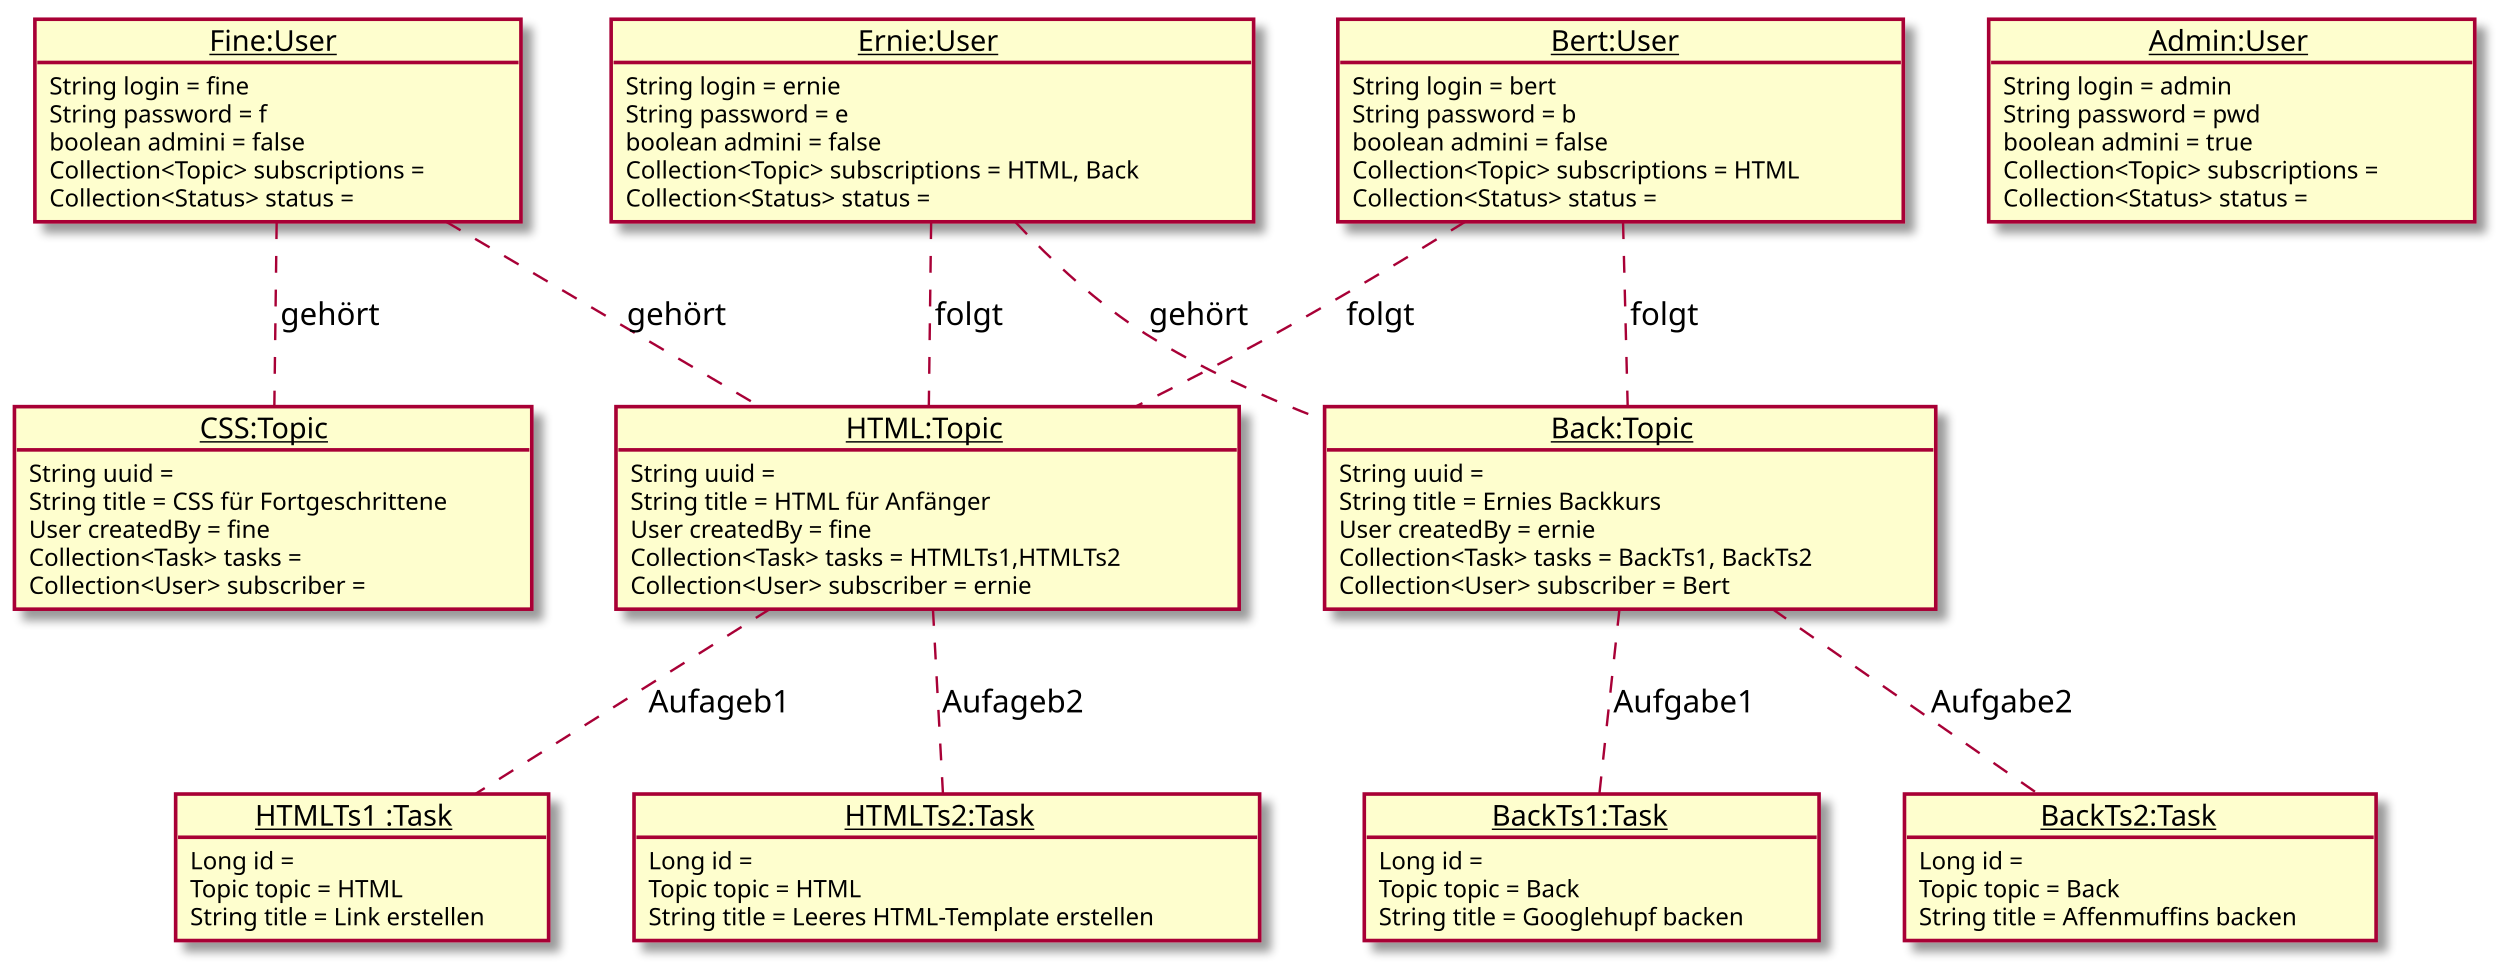
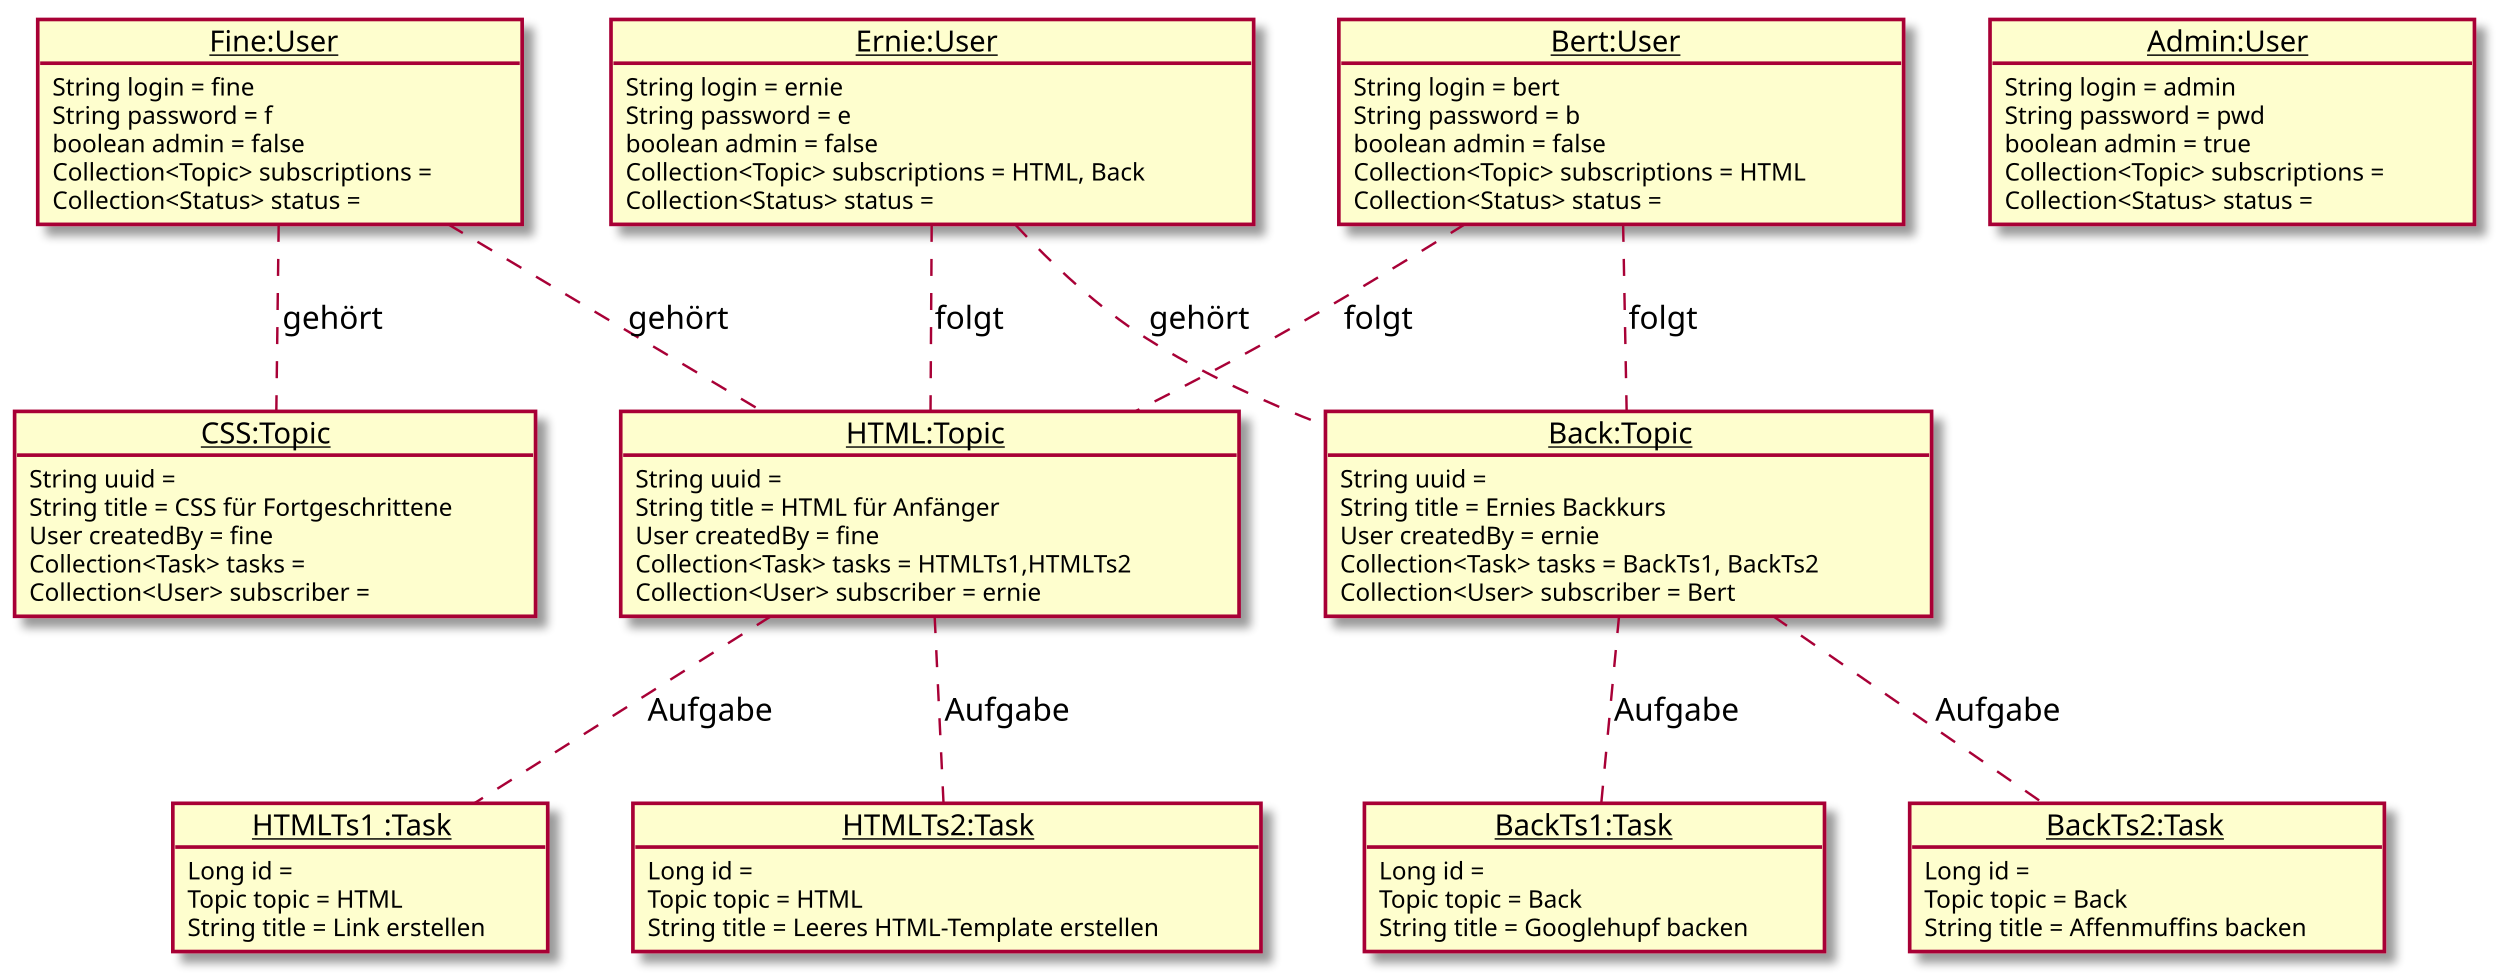
- <svg xmlns="http://www.w3.org/2000/svg" contentScriptType="application/ecmascript" contentStyleType="text/css" height="401px" preserveAspectRatio="none" style="width:1039px;height:401px;" version="1.1" viewBox="0 0 1039 401" width="1039px" zoomAndPan="magnify">
+ <svg xmlns="http://www.w3.org/2000/svg" contentScriptType="application/ecmascript" contentStyleType="text/css" height="401px" preserveAspectRatio="none" style="width:1027px;height:401px;" version="1.1" viewBox="0 0 1027 401" width="1027px" zoomAndPan="magnify">
  <defs>
-     <filter height="300%" id="f1l2gf77n8zxpv" width="300%" x="-1" y="-1">
+     <filter height="300%" id="f1hbixpfhc8s2h" width="300%" x="-1" y="-1">
      <feGaussianBlur result="blurOut" stdDeviation="2.0" />
      <feColorMatrix in="blurOut" result="blurOut2" type="matrix" values="0 0 0 0 0 0 0 0 0 0 0 0 0 0 0 0 0 0 .4 0" />
      <feOffset dx="4.0" dy="4.0" in="blurOut2" result="blurOut3" />
      <feBlend in="SourceGraphic" in2="blurOut3" mode="normal" />
    </filter>
  </defs>
  <g>
-     <rect fill="#FEFECE" filter="url(#f1l2gf77n8zxpv)" height="84.172" style="stroke: #A80036; stroke-width: 1.5;" width="202" x="14.5" y="8" />
-     <text fill="#000000" font-family="sans-serif" font-size="12" lengthAdjust="spacingAndGlyphs" text-decoration="underline" textLength="57" x="87" y="21.139">Fine:User</text>
-     <line style="stroke: #A80036; stroke-width: 1.5;" x1="15.5" x2="215.5" y1="25.969" y2="25.969" />
-     <text fill="#000000" font-family="sans-serif" font-size="10" lengthAdjust="spacingAndGlyphs" textLength="97" x="20.5" y="39.251">String login = fine</text>
-     <text fill="#000000" font-family="sans-serif" font-size="10" lengthAdjust="spacingAndGlyphs" textLength="105" x="20.5" y="50.892">String password = f</text>
-     <text fill="#000000" font-family="sans-serif" font-size="10" lengthAdjust="spacingAndGlyphs" textLength="127" x="20.5" y="62.532">boolean admini = false</text>
-     <text fill="#000000" font-family="sans-serif" font-size="10" lengthAdjust="spacingAndGlyphs" textLength="190" x="20.5" y="74.173">Collection&lt;Topic&gt; subscriptions =</text>
-     <text fill="#000000" font-family="sans-serif" font-size="10" lengthAdjust="spacingAndGlyphs" textLength="156" x="20.5" y="85.814">Collection&lt;Status&gt; status =</text>
-     <rect fill="#FEFECE" filter="url(#f1l2gf77n8zxpv)" height="84.172" style="stroke: #A80036; stroke-width: 1.5;" width="235" x="556" y="8" />
-     <text fill="#000000" font-family="sans-serif" font-size="12" lengthAdjust="spacingAndGlyphs" text-decoration="underline" textLength="58" x="644.5" y="21.139">Bert:User</text>
-     <line style="stroke: #A80036; stroke-width: 1.5;" x1="557" x2="790" y1="25.969" y2="25.969" />
-     <text fill="#000000" font-family="sans-serif" font-size="10" lengthAdjust="spacingAndGlyphs" textLength="98" x="562" y="39.251">String login = bert</text>
-     <text fill="#000000" font-family="sans-serif" font-size="10" lengthAdjust="spacingAndGlyphs" textLength="108" x="562" y="50.892">String password = b</text>
-     <text fill="#000000" font-family="sans-serif" font-size="10" lengthAdjust="spacingAndGlyphs" textLength="127" x="562" y="62.532">boolean admini = false</text>
-     <text fill="#000000" font-family="sans-serif" font-size="10" lengthAdjust="spacingAndGlyphs" textLength="223" x="562" y="74.173">Collection&lt;Topic&gt; subscriptions = HTML</text>
-     <text fill="#000000" font-family="sans-serif" font-size="10" lengthAdjust="spacingAndGlyphs" textLength="156" x="562" y="85.814">Collection&lt;Status&gt; status =</text>
-     <rect fill="#FEFECE" filter="url(#f1l2gf77n8zxpv)" height="84.172" style="stroke: #A80036; stroke-width: 1.5;" width="267" x="254" y="8" />
-     <text fill="#000000" font-family="sans-serif" font-size="12" lengthAdjust="spacingAndGlyphs" text-decoration="underline" textLength="62" x="356.5" y="21.139">Ernie:User</text>
-     <line style="stroke: #A80036; stroke-width: 1.5;" x1="255" x2="520" y1="25.969" y2="25.969" />
-     <text fill="#000000" font-family="sans-serif" font-size="10" lengthAdjust="spacingAndGlyphs" textLength="104" x="260" y="39.251">String login = ernie</text>
-     <text fill="#000000" font-family="sans-serif" font-size="10" lengthAdjust="spacingAndGlyphs" textLength="108" x="260" y="50.892">String password = e</text>
-     <text fill="#000000" font-family="sans-serif" font-size="10" lengthAdjust="spacingAndGlyphs" textLength="127" x="260" y="62.532">boolean admini = false</text>
-     <text fill="#000000" font-family="sans-serif" font-size="10" lengthAdjust="spacingAndGlyphs" textLength="255" x="260" y="74.173">Collection&lt;Topic&gt; subscriptions = HTML, Back</text>
-     <text fill="#000000" font-family="sans-serif" font-size="10" lengthAdjust="spacingAndGlyphs" textLength="156" x="260" y="85.814">Collection&lt;Status&gt; status =</text>
-     <rect fill="#FEFECE" filter="url(#f1l2gf77n8zxpv)" height="84.172" style="stroke: #A80036; stroke-width: 1.5;" width="202" x="826.5" y="8" />
-     <text fill="#000000" font-family="sans-serif" font-size="12" lengthAdjust="spacingAndGlyphs" text-decoration="underline" textLength="69" x="893" y="21.139">Admin:User</text>
-     <line style="stroke: #A80036; stroke-width: 1.5;" x1="827.5" x2="1027.5" y1="25.969" y2="25.969" />
-     <text fill="#000000" font-family="sans-serif" font-size="10" lengthAdjust="spacingAndGlyphs" textLength="111" x="832.5" y="39.251">String login = admin</text>
-     <text fill="#000000" font-family="sans-serif" font-size="10" lengthAdjust="spacingAndGlyphs" textLength="123" x="832.5" y="50.892">String password = pwd</text>
-     <text fill="#000000" font-family="sans-serif" font-size="10" lengthAdjust="spacingAndGlyphs" textLength="122" x="832.5" y="62.532">boolean admini = true</text>
-     <text fill="#000000" font-family="sans-serif" font-size="10" lengthAdjust="spacingAndGlyphs" textLength="190" x="832.5" y="74.173">Collection&lt;Topic&gt; subscriptions =</text>
-     <text fill="#000000" font-family="sans-serif" font-size="10" lengthAdjust="spacingAndGlyphs" textLength="156" x="832.5" y="85.814">Collection&lt;Status&gt; status =</text>
-     <rect fill="#FEFECE" filter="url(#f1l2gf77n8zxpv)" height="84.172" style="stroke: #A80036; stroke-width: 1.5;" width="259" x="256" y="169" />
-     <text fill="#000000" font-family="sans-serif" font-size="12" lengthAdjust="spacingAndGlyphs" text-decoration="underline" textLength="68" x="351.5" y="182.139">HTML:Topic</text>
-     <line style="stroke: #A80036; stroke-width: 1.5;" x1="257" x2="514" y1="186.969" y2="186.969" />
-     <text fill="#000000" font-family="sans-serif" font-size="10" lengthAdjust="spacingAndGlyphs" textLength="70" x="262" y="200.251">String uuid =</text>
-     <text fill="#000000" font-family="sans-serif" font-size="10" lengthAdjust="spacingAndGlyphs" textLength="171" x="262" y="211.892">String title = HTML für Anfänger</text>
-     <text fill="#000000" font-family="sans-serif" font-size="10" lengthAdjust="spacingAndGlyphs" textLength="118" x="262" y="223.532">User createdBy = fine</text>
-     <text fill="#000000" font-family="sans-serif" font-size="10" lengthAdjust="spacingAndGlyphs" textLength="247" x="262" y="235.173">Collection&lt;Task&gt; tasks = HTMLTs1,HTMLTs2</text>
-     <text fill="#000000" font-family="sans-serif" font-size="10" lengthAdjust="spacingAndGlyphs" textLength="200" x="262" y="246.814">Collection&lt;User&gt; subscriber = ernie</text>
-     <rect fill="#FEFECE" filter="url(#f1l2gf77n8zxpv)" height="60.891" style="stroke: #A80036; stroke-width: 1.5;" width="155" x="73" y="330" />
-     <text fill="#000000" font-family="sans-serif" font-size="12" lengthAdjust="spacingAndGlyphs" text-decoration="underline" textLength="89" x="106" y="343.139">HTMLTs1 :Task</text>
-     <line style="stroke: #A80036; stroke-width: 1.5;" x1="74" x2="227" y1="347.969" y2="347.969" />
-     <text fill="#000000" font-family="sans-serif" font-size="10" lengthAdjust="spacingAndGlyphs" textLength="51" x="79" y="361.251">Long id =</text>
-     <text fill="#000000" font-family="sans-serif" font-size="10" lengthAdjust="spacingAndGlyphs" textLength="107" x="79" y="372.892">Topic topic =  HTML</text>
-     <text fill="#000000" font-family="sans-serif" font-size="10" lengthAdjust="spacingAndGlyphs" textLength="143" x="79" y="384.532">String title = Link erstellen</text>
-     <rect fill="#FEFECE" filter="url(#f1l2gf77n8zxpv)" height="60.891" style="stroke: #A80036; stroke-width: 1.5;" width="260" x="263.5" y="330" />
-     <text fill="#000000" font-family="sans-serif" font-size="12" lengthAdjust="spacingAndGlyphs" text-decoration="underline" textLength="85" x="351" y="343.139">HTMLTs2:Task</text>
-     <line style="stroke: #A80036; stroke-width: 1.5;" x1="264.5" x2="522.5" y1="347.969" y2="347.969" />
-     <text fill="#000000" font-family="sans-serif" font-size="10" lengthAdjust="spacingAndGlyphs" textLength="51" x="269.5" y="361.251">Long id =</text>
-     <text fill="#000000" font-family="sans-serif" font-size="10" lengthAdjust="spacingAndGlyphs" textLength="107" x="269.5" y="372.892">Topic topic =  HTML</text>
-     <text fill="#000000" font-family="sans-serif" font-size="10" lengthAdjust="spacingAndGlyphs" textLength="248" x="269.5" y="384.532">String title = Leeres HTML-Template erstellen</text>
-     <rect fill="#FEFECE" filter="url(#f1l2gf77n8zxpv)" height="84.172" style="stroke: #A80036; stroke-width: 1.5;" width="215" x="6" y="169" />
-     <text fill="#000000" font-family="sans-serif" font-size="12" lengthAdjust="spacingAndGlyphs" text-decoration="underline" textLength="61" x="83" y="182.139">CSS:Topic</text>
-     <line style="stroke: #A80036; stroke-width: 1.5;" x1="7" x2="220" y1="186.969" y2="186.969" />
+     <rect fill="#FEFECE" filter="url(#f1hbixpfhc8s2h)" height="84.172" style="stroke: #A80036; stroke-width: 1.5;" width="199" x="15.5" y="8" />
+     <text fill="#000000" font-family="sans-serif" font-size="12" lengthAdjust="spacingAndGlyphs" text-decoration="underline" textLength="58" x="86" y="21.139">Fine:User</text>
+     <line style="stroke: #A80036; stroke-width: 1.5;" x1="16.5" x2="213.5" y1="25.969" y2="25.969" />
+     <text fill="#000000" font-family="sans-serif" font-size="10" lengthAdjust="spacingAndGlyphs" textLength="97" x="21.5" y="39.251">String login = fine</text>
+     <text fill="#000000" font-family="sans-serif" font-size="10" lengthAdjust="spacingAndGlyphs" textLength="103" x="21.5" y="50.892">String password = f</text>
+     <text fill="#000000" font-family="sans-serif" font-size="10" lengthAdjust="spacingAndGlyphs" textLength="123" x="21.5" y="62.532">boolean admin = false</text>
+     <text fill="#000000" font-family="sans-serif" font-size="10" lengthAdjust="spacingAndGlyphs" textLength="187" x="21.5" y="74.173">Collection&lt;Topic&gt; subscriptions =</text>
+     <text fill="#000000" font-family="sans-serif" font-size="10" lengthAdjust="spacingAndGlyphs" textLength="153" x="21.5" y="85.814">Collection&lt;Status&gt; status =</text>
+     <rect fill="#FEFECE" filter="url(#f1hbixpfhc8s2h)" height="84.172" style="stroke: #A80036; stroke-width: 1.5;" width="232" x="550" y="8" />
+     <text fill="#000000" font-family="sans-serif" font-size="12" lengthAdjust="spacingAndGlyphs" text-decoration="underline" textLength="58" x="637" y="21.139">Bert:User</text>
+     <line style="stroke: #A80036; stroke-width: 1.5;" x1="551" x2="781" y1="25.969" y2="25.969" />
+     <text fill="#000000" font-family="sans-serif" font-size="10" lengthAdjust="spacingAndGlyphs" textLength="98" x="556" y="39.251">String login = bert</text>
+     <text fill="#000000" font-family="sans-serif" font-size="10" lengthAdjust="spacingAndGlyphs" textLength="106" x="556" y="50.892">String password = b</text>
+     <text fill="#000000" font-family="sans-serif" font-size="10" lengthAdjust="spacingAndGlyphs" textLength="123" x="556" y="62.532">boolean admin = false</text>
+     <text fill="#000000" font-family="sans-serif" font-size="10" lengthAdjust="spacingAndGlyphs" textLength="220" x="556" y="74.173">Collection&lt;Topic&gt; subscriptions = HTML</text>
+     <text fill="#000000" font-family="sans-serif" font-size="10" lengthAdjust="spacingAndGlyphs" textLength="153" x="556" y="85.814">Collection&lt;Status&gt; status =</text>
+     <rect fill="#FEFECE" filter="url(#f1hbixpfhc8s2h)" height="84.172" style="stroke: #A80036; stroke-width: 1.5;" width="264" x="251" y="8" />
+     <text fill="#000000" font-family="sans-serif" font-size="12" lengthAdjust="spacingAndGlyphs" text-decoration="underline" textLength="63" x="351.5" y="21.139">Ernie:User</text>
+     <line style="stroke: #A80036; stroke-width: 1.5;" x1="252" x2="514" y1="25.969" y2="25.969" />
+     <text fill="#000000" font-family="sans-serif" font-size="10" lengthAdjust="spacingAndGlyphs" textLength="104" x="257" y="39.251">String login = ernie</text>
+     <text fill="#000000" font-family="sans-serif" font-size="10" lengthAdjust="spacingAndGlyphs" textLength="106" x="257" y="50.892">String password = e</text>
+     <text fill="#000000" font-family="sans-serif" font-size="10" lengthAdjust="spacingAndGlyphs" textLength="123" x="257" y="62.532">boolean admin = false</text>
+     <text fill="#000000" font-family="sans-serif" font-size="10" lengthAdjust="spacingAndGlyphs" textLength="252" x="257" y="74.173">Collection&lt;Topic&gt; subscriptions = HTML, Back</text>
+     <text fill="#000000" font-family="sans-serif" font-size="10" lengthAdjust="spacingAndGlyphs" textLength="153" x="257" y="85.814">Collection&lt;Status&gt; status =</text>
+     <rect fill="#FEFECE" filter="url(#f1hbixpfhc8s2h)" height="84.172" style="stroke: #A80036; stroke-width: 1.5;" width="199" x="817.5" y="8" />
+     <text fill="#000000" font-family="sans-serif" font-size="12" lengthAdjust="spacingAndGlyphs" text-decoration="underline" textLength="70" x="882" y="21.139">Admin:User</text>
+     <line style="stroke: #A80036; stroke-width: 1.5;" x1="818.5" x2="1015.5" y1="25.969" y2="25.969" />
+     <text fill="#000000" font-family="sans-serif" font-size="10" lengthAdjust="spacingAndGlyphs" textLength="111" x="823.5" y="39.251">String login = admin</text>
+     <text fill="#000000" font-family="sans-serif" font-size="10" lengthAdjust="spacingAndGlyphs" textLength="121" x="823.5" y="50.892">String password = pwd</text>
+     <text fill="#000000" font-family="sans-serif" font-size="10" lengthAdjust="spacingAndGlyphs" textLength="119" x="823.5" y="62.532">boolean admin = true</text>
+     <text fill="#000000" font-family="sans-serif" font-size="10" lengthAdjust="spacingAndGlyphs" textLength="187" x="823.5" y="74.173">Collection&lt;Topic&gt; subscriptions =</text>
+     <text fill="#000000" font-family="sans-serif" font-size="10" lengthAdjust="spacingAndGlyphs" textLength="153" x="823.5" y="85.814">Collection&lt;Status&gt; status =</text>
+     <rect fill="#FEFECE" filter="url(#f1hbixpfhc8s2h)" height="84.172" style="stroke: #A80036; stroke-width: 1.5;" width="254" x="255" y="169" />
+     <text fill="#000000" font-family="sans-serif" font-size="12" lengthAdjust="spacingAndGlyphs" text-decoration="underline" textLength="69" x="347.5" y="182.139">HTML:Topic</text>
+     <line style="stroke: #A80036; stroke-width: 1.5;" x1="256" x2="508" y1="186.969" y2="186.969" />
+     <text fill="#000000" font-family="sans-serif" font-size="10" lengthAdjust="spacingAndGlyphs" textLength="70" x="261" y="200.251">String uuid =</text>
+     <text fill="#000000" font-family="sans-serif" font-size="10" lengthAdjust="spacingAndGlyphs" textLength="171" x="261" y="211.892">String title = HTML für Anfänger</text>
+     <text fill="#000000" font-family="sans-serif" font-size="10" lengthAdjust="spacingAndGlyphs" textLength="117" x="261" y="223.532">User createdBy = fine</text>
+     <text fill="#000000" font-family="sans-serif" font-size="10" lengthAdjust="spacingAndGlyphs" textLength="242" x="261" y="235.173">Collection&lt;Task&gt; tasks = HTMLTs1,HTMLTs2</text>
+     <text fill="#000000" font-family="sans-serif" font-size="10" lengthAdjust="spacingAndGlyphs" textLength="197" x="261" y="246.814">Collection&lt;User&gt; subscriber = ernie</text>
+     <rect fill="#FEFECE" filter="url(#f1hbixpfhc8s2h)" height="60.891" style="stroke: #A80036; stroke-width: 1.5;" width="154" x="71" y="330" />
+     <text fill="#000000" font-family="sans-serif" font-size="12" lengthAdjust="spacingAndGlyphs" text-decoration="underline" textLength="89" x="103.5" y="343.139">HTMLTs1 :Task</text>
+     <line style="stroke: #A80036; stroke-width: 1.5;" x1="72" x2="224" y1="347.969" y2="347.969" />
+     <text fill="#000000" font-family="sans-serif" font-size="10" lengthAdjust="spacingAndGlyphs" textLength="51" x="77" y="361.251">Long id =</text>
+     <text fill="#000000" font-family="sans-serif" font-size="10" lengthAdjust="spacingAndGlyphs" textLength="107" x="77" y="372.892">Topic topic =  HTML</text>
+     <text fill="#000000" font-family="sans-serif" font-size="10" lengthAdjust="spacingAndGlyphs" textLength="142" x="77" y="384.532">String title = Link erstellen</text>
+     <rect fill="#FEFECE" filter="url(#f1hbixpfhc8s2h)" height="60.891" style="stroke: #A80036; stroke-width: 1.5;" width="258" x="260" y="330" />
+     <text fill="#000000" font-family="sans-serif" font-size="12" lengthAdjust="spacingAndGlyphs" text-decoration="underline" textLength="86" x="346" y="343.139">HTMLTs2:Task</text>
+     <line style="stroke: #A80036; stroke-width: 1.5;" x1="261" x2="517" y1="347.969" y2="347.969" />
+     <text fill="#000000" font-family="sans-serif" font-size="10" lengthAdjust="spacingAndGlyphs" textLength="51" x="266" y="361.251">Long id =</text>
+     <text fill="#000000" font-family="sans-serif" font-size="10" lengthAdjust="spacingAndGlyphs" textLength="107" x="266" y="372.892">Topic topic =  HTML</text>
+     <text fill="#000000" font-family="sans-serif" font-size="10" lengthAdjust="spacingAndGlyphs" textLength="246" x="266" y="384.532">String title = Leeres HTML-Template erstellen</text>
+     <rect fill="#FEFECE" filter="url(#f1hbixpfhc8s2h)" height="84.172" style="stroke: #A80036; stroke-width: 1.5;" width="214" x="6" y="169" />
+     <text fill="#000000" font-family="sans-serif" font-size="12" lengthAdjust="spacingAndGlyphs" text-decoration="underline" textLength="61" x="82.5" y="182.139">CSS:Topic</text>
+     <line style="stroke: #A80036; stroke-width: 1.5;" x1="7" x2="219" y1="186.969" y2="186.969" />
    <text fill="#000000" font-family="sans-serif" font-size="10" lengthAdjust="spacingAndGlyphs" textLength="70" x="12" y="200.251">String uuid =</text>
-     <text fill="#000000" font-family="sans-serif" font-size="10" lengthAdjust="spacingAndGlyphs" textLength="203" x="12" y="211.892">String title = CSS für Fortgeschrittene</text>
-     <text fill="#000000" font-family="sans-serif" font-size="10" lengthAdjust="spacingAndGlyphs" textLength="118" x="12" y="223.532">User createdBy = fine</text>
-     <text fill="#000000" font-family="sans-serif" font-size="10" lengthAdjust="spacingAndGlyphs" textLength="142" x="12" y="235.173">Collection&lt;Task&gt; tasks =</text>
-     <text fill="#000000" font-family="sans-serif" font-size="10" lengthAdjust="spacingAndGlyphs" textLength="169" x="12" y="246.814">Collection&lt;User&gt; subscriber =</text>
-     <rect fill="#FEFECE" filter="url(#f1l2gf77n8zxpv)" height="84.172" style="stroke: #A80036; stroke-width: 1.5;" width="254" x="550.5" y="169" />
-     <text fill="#000000" font-family="sans-serif" font-size="12" lengthAdjust="spacingAndGlyphs" text-decoration="underline" textLength="66" x="644.5" y="182.139">Back:Topic</text>
-     <line style="stroke: #A80036; stroke-width: 1.5;" x1="551.5" x2="803.5" y1="186.969" y2="186.969" />
-     <text fill="#000000" font-family="sans-serif" font-size="10" lengthAdjust="spacingAndGlyphs" textLength="70" x="556.5" y="200.251">String uuid =</text>
-     <text fill="#000000" font-family="sans-serif" font-size="10" lengthAdjust="spacingAndGlyphs" textLength="155" x="556.5" y="211.892">String title = Ernies Backkurs</text>
-     <text fill="#000000" font-family="sans-serif" font-size="10" lengthAdjust="spacingAndGlyphs" textLength="125" x="556.5" y="223.532">User createdBy = ernie</text>
-     <text fill="#000000" font-family="sans-serif" font-size="10" lengthAdjust="spacingAndGlyphs" textLength="242" x="556.5" y="235.173">Collection&lt;Task&gt; tasks = BackTs1, BackTs2</text>
-     <text fill="#000000" font-family="sans-serif" font-size="10" lengthAdjust="spacingAndGlyphs" textLength="194" x="556.5" y="246.814">Collection&lt;User&gt; subscriber = Bert</text>
-     <rect fill="#FEFECE" filter="url(#f1l2gf77n8zxpv)" height="60.891" style="stroke: #A80036; stroke-width: 1.5;" width="189" x="567" y="330" />
-     <text fill="#000000" font-family="sans-serif" font-size="12" lengthAdjust="spacingAndGlyphs" text-decoration="underline" textLength="83" x="620" y="343.139">BackTs1:Task</text>
-     <line style="stroke: #A80036; stroke-width: 1.5;" x1="568" x2="755" y1="347.969" y2="347.969" />
-     <text fill="#000000" font-family="sans-serif" font-size="10" lengthAdjust="spacingAndGlyphs" textLength="51" x="573" y="361.251">Long id =</text>
-     <text fill="#000000" font-family="sans-serif" font-size="10" lengthAdjust="spacingAndGlyphs" textLength="103" x="573" y="372.892">Topic topic =  Back</text>
-     <text fill="#000000" font-family="sans-serif" font-size="10" lengthAdjust="spacingAndGlyphs" textLength="177" x="573" y="384.532">String title = Googlehupf backen</text>
-     <rect fill="#FEFECE" filter="url(#f1l2gf77n8zxpv)" height="60.891" style="stroke: #A80036; stroke-width: 1.5;" width="196" x="791.5" y="330" />
-     <text fill="#000000" font-family="sans-serif" font-size="12" lengthAdjust="spacingAndGlyphs" text-decoration="underline" textLength="83" x="848" y="343.139">BackTs2:Task</text>
-     <line style="stroke: #A80036; stroke-width: 1.5;" x1="792.5" x2="986.5" y1="347.969" y2="347.969" />
-     <text fill="#000000" font-family="sans-serif" font-size="10" lengthAdjust="spacingAndGlyphs" textLength="51" x="797.5" y="361.251">Long id =</text>
-     <text fill="#000000" font-family="sans-serif" font-size="10" lengthAdjust="spacingAndGlyphs" textLength="103" x="797.5" y="372.892">Topic topic =  Back</text>
-     <text fill="#000000" font-family="sans-serif" font-size="10" lengthAdjust="spacingAndGlyphs" textLength="184" x="797.5" y="384.532">String title = Affenmuffins backen</text>
-     <path d="M185.383,92.153 C225.383,115.709 275.412,145.17 315.441,168.743 " fill="none" id="fine-HTML" style="stroke: #A80036; stroke-width: 1.0; stroke-dasharray: 7.0,7.0;" />
-     <text fill="#000000" font-family="sans-serif" font-size="13" lengthAdjust="spacingAndGlyphs" textLength="43" x="260.5" y="135.067">gehört</text>
-     <path d="M386.98,92.36 C386.683,115.916 386.314,145.326 386.018,168.847 " fill="none" id="ernie-HTML" style="stroke: #A80036; stroke-width: 1.0; stroke-dasharray: 7.0,7.0;" />
-     <text fill="#000000" font-family="sans-serif" font-size="13" lengthAdjust="spacingAndGlyphs" textLength="28" x="388.5" y="135.067">folgt</text>
-     <path d="M609.002,92.129 C584.409,107.356 555.935,124.444 529.5,139 C511.187,149.083 491.245,159.352 472.2,168.833 " fill="none" id="bert-HTML" style="stroke: #A80036; stroke-width: 1.0; stroke-dasharray: 7.0,7.0;" />
-     <text fill="#000000" font-family="sans-serif" font-size="13" lengthAdjust="spacingAndGlyphs" textLength="28" x="559.5" y="135.067">folgt</text>
-     <path d="M320.039,253.087 C281.198,277.466 232.849,307.813 197.733,329.853 " fill="none" id="HTML-HTMLTs1" style="stroke: #A80036; stroke-width: 1.0; stroke-dasharray: 7.0,7.0;" />
-     <text fill="#000000" font-family="sans-serif" font-size="13" lengthAdjust="spacingAndGlyphs" textLength="62" x="269.5" y="296.067">Aufageb1</text>
-     <path d="M387.728,253.087 C389.051,277.466 390.697,307.813 391.892,329.853 " fill="none" id="HTML-HTMLTs2" style="stroke: #A80036; stroke-width: 1.0; stroke-dasharray: 7.0,7.0;" />
-     <text fill="#000000" font-family="sans-serif" font-size="13" lengthAdjust="spacingAndGlyphs" textLength="62" x="391.5" y="296.067">Aufageb2</text>
-     <path d="M114.98,92.36 C114.683,115.916 114.314,145.326 114.018,168.847 " fill="none" id="fine-CSS" style="stroke: #A80036; stroke-width: 1.0; stroke-dasharray: 7.0,7.0;" />
-     <text fill="#000000" font-family="sans-serif" font-size="13" lengthAdjust="spacingAndGlyphs" textLength="43" x="116.5" y="135.067">gehört</text>
-     <path d="M421.981,92.287 C437.314,108.606 456.429,126.426 476.5,139 C499.081,153.146 524.86,164.952 550.251,174.614 " fill="none" id="ernie-Back" style="stroke: #A80036; stroke-width: 1.0; stroke-dasharray: 7.0,7.0;" />
-     <text fill="#000000" font-family="sans-serif" font-size="13" lengthAdjust="spacingAndGlyphs" textLength="43" x="477.5" y="135.067">gehört</text>
-     <path d="M674.541,92.36 C675.133,115.916 675.873,145.326 676.465,168.847 " fill="none" id="bert-Back" style="stroke: #A80036; stroke-width: 1.0; stroke-dasharray: 7.0,7.0;" />
-     <text fill="#000000" font-family="sans-serif" font-size="13" lengthAdjust="spacingAndGlyphs" textLength="28" x="677.5" y="135.067">folgt</text>
-     <path d="M673.043,253.087 C670.399,277.466 667.107,307.813 664.716,329.853 " fill="none" id="Back-BackTs1" style="stroke: #A80036; stroke-width: 1.0; stroke-dasharray: 7.0,7.0;" />
-     <text fill="#000000" font-family="sans-serif" font-size="13" lengthAdjust="spacingAndGlyphs" textLength="62" x="670.5" y="296.067">Aufgabe1</text>
-     <path d="M736.554,253.087 C771.594,277.466 815.211,307.813 846.889,329.853 " fill="none" id="Back-BackTs2" style="stroke: #A80036; stroke-width: 1.0; stroke-dasharray: 7.0,7.0;" />
-     <text fill="#000000" font-family="sans-serif" font-size="13" lengthAdjust="spacingAndGlyphs" textLength="62" x="802.5" y="296.067">Aufgabe2</text>
+     <text fill="#000000" font-family="sans-serif" font-size="10" lengthAdjust="spacingAndGlyphs" textLength="202" x="12" y="211.892">String title = CSS für Fortgeschrittene</text>
+     <text fill="#000000" font-family="sans-serif" font-size="10" lengthAdjust="spacingAndGlyphs" textLength="117" x="12" y="223.532">User createdBy = fine</text>
+     <text fill="#000000" font-family="sans-serif" font-size="10" lengthAdjust="spacingAndGlyphs" textLength="139" x="12" y="235.173">Collection&lt;Task&gt; tasks =</text>
+     <text fill="#000000" font-family="sans-serif" font-size="10" lengthAdjust="spacingAndGlyphs" textLength="166" x="12" y="246.814">Collection&lt;User&gt; subscriber =</text>
+     <rect fill="#FEFECE" filter="url(#f1hbixpfhc8s2h)" height="84.172" style="stroke: #A80036; stroke-width: 1.5;" width="249" x="544.5" y="169" />
+     <text fill="#000000" font-family="sans-serif" font-size="12" lengthAdjust="spacingAndGlyphs" text-decoration="underline" textLength="66" x="636" y="182.139">Back:Topic</text>
+     <line style="stroke: #A80036; stroke-width: 1.5;" x1="545.5" x2="792.5" y1="186.969" y2="186.969" />
+     <text fill="#000000" font-family="sans-serif" font-size="10" lengthAdjust="spacingAndGlyphs" textLength="70" x="550.5" y="200.251">String uuid =</text>
+     <text fill="#000000" font-family="sans-serif" font-size="10" lengthAdjust="spacingAndGlyphs" textLength="153" x="550.5" y="211.892">String title = Ernies Backkurs</text>
+     <text fill="#000000" font-family="sans-serif" font-size="10" lengthAdjust="spacingAndGlyphs" textLength="124" x="550.5" y="223.532">User createdBy = ernie</text>
+     <text fill="#000000" font-family="sans-serif" font-size="10" lengthAdjust="spacingAndGlyphs" textLength="237" x="550.5" y="235.173">Collection&lt;Task&gt; tasks = BackTs1, BackTs2</text>
+     <text fill="#000000" font-family="sans-serif" font-size="10" lengthAdjust="spacingAndGlyphs" textLength="191" x="550.5" y="246.814">Collection&lt;User&gt; subscriber = Bert</text>
+     <rect fill="#FEFECE" filter="url(#f1hbixpfhc8s2h)" height="60.891" style="stroke: #A80036; stroke-width: 1.5;" width="189" x="560.5" y="330" />
+     <text fill="#000000" font-family="sans-serif" font-size="12" lengthAdjust="spacingAndGlyphs" text-decoration="underline" textLength="82" x="614" y="343.139">BackTs1:Task</text>
+     <line style="stroke: #A80036; stroke-width: 1.5;" x1="561.5" x2="748.5" y1="347.969" y2="347.969" />
+     <text fill="#000000" font-family="sans-serif" font-size="10" lengthAdjust="spacingAndGlyphs" textLength="51" x="566.5" y="361.251">Long id =</text>
+     <text fill="#000000" font-family="sans-serif" font-size="10" lengthAdjust="spacingAndGlyphs" textLength="103" x="566.5" y="372.892">Topic topic =  Back</text>
+     <text fill="#000000" font-family="sans-serif" font-size="10" lengthAdjust="spacingAndGlyphs" textLength="177" x="566.5" y="384.532">String title = Googlehupf backen</text>
+     <rect fill="#FEFECE" filter="url(#f1hbixpfhc8s2h)" height="60.891" style="stroke: #A80036; stroke-width: 1.5;" width="195" x="784.5" y="330" />
+     <text fill="#000000" font-family="sans-serif" font-size="12" lengthAdjust="spacingAndGlyphs" text-decoration="underline" textLength="83" x="840.5" y="343.139">BackTs2:Task</text>
+     <line style="stroke: #A80036; stroke-width: 1.5;" x1="785.5" x2="978.5" y1="347.969" y2="347.969" />
+     <text fill="#000000" font-family="sans-serif" font-size="10" lengthAdjust="spacingAndGlyphs" textLength="51" x="790.5" y="361.251">Long id =</text>
+     <text fill="#000000" font-family="sans-serif" font-size="10" lengthAdjust="spacingAndGlyphs" textLength="103" x="790.5" y="372.892">Topic topic =  Back</text>
+     <text fill="#000000" font-family="sans-serif" font-size="10" lengthAdjust="spacingAndGlyphs" textLength="183" x="790.5" y="384.532">String title = Affenmuffins backen</text>
+     <path d="M184.106,92.153 C223.662,115.709 273.135,145.17 312.72,168.743 " fill="none" id="fine-HTML" style="stroke: #A80036; stroke-width: 1.0; stroke-dasharray: 7.0,7.0;" />
+     <text fill="#000000" font-family="sans-serif" font-size="13" lengthAdjust="spacingAndGlyphs" textLength="42" x="258" y="135.067">gehört</text>
+     <path d="M382.74,92.36 C382.592,115.916 382.407,145.326 382.259,168.847 " fill="none" id="ernie-HTML" style="stroke: #A80036; stroke-width: 1.0; stroke-dasharray: 7.0,7.0;" />
+     <text fill="#000000" font-family="sans-serif" font-size="13" lengthAdjust="spacingAndGlyphs" textLength="29" x="384" y="135.067">folgt</text>
+     <path d="M601.914,92.046 C577.488,107.263 549.218,124.367 523,139 C504.931,149.085 485.256,159.397 466.494,168.925 " fill="none" id="bert-HTML" style="stroke: #A80036; stroke-width: 1.0; stroke-dasharray: 7.0,7.0;" />
+     <text fill="#000000" font-family="sans-serif" font-size="13" lengthAdjust="spacingAndGlyphs" textLength="29" x="552" y="135.067">folgt</text>
+     <path d="M316.818,253.087 C278.142,277.466 229.998,307.813 195.032,329.853 " fill="none" id="HTML-HTMLTs1" style="stroke: #A80036; stroke-width: 1.0; stroke-dasharray: 7.0,7.0;" />
+     <text fill="#000000" font-family="sans-serif" font-size="13" lengthAdjust="spacingAndGlyphs" textLength="54" x="266" y="296.067">Aufgabe</text>
+     <path d="M383.95,253.087 C385.107,277.466 386.547,307.813 387.593,329.853 " fill="none" id="HTML-HTMLTs2" style="stroke: #A80036; stroke-width: 1.0; stroke-dasharray: 7.0,7.0;" />
+     <text fill="#000000" font-family="sans-serif" font-size="13" lengthAdjust="spacingAndGlyphs" textLength="54" x="388" y="296.067">Aufgabe</text>
+     <path d="M114.48,92.36 C114.183,115.916 113.814,145.326 113.518,168.847 " fill="none" id="fine-CSS" style="stroke: #A80036; stroke-width: 1.0; stroke-dasharray: 7.0,7.0;" />
+     <text fill="#000000" font-family="sans-serif" font-size="13" lengthAdjust="spacingAndGlyphs" textLength="42" x="116" y="135.067">gehört</text>
+     <path d="M417.048,92.255 C432.201,108.569 451.108,126.394 471,139 C493.44,153.221 519.117,165.093 544.377,174.803 " fill="none" id="ernie-Back" style="stroke: #A80036; stroke-width: 1.0; stroke-dasharray: 7.0,7.0;" />
+     <text fill="#000000" font-family="sans-serif" font-size="13" lengthAdjust="spacingAndGlyphs" textLength="42" x="472" y="135.067">gehört</text>
+     <path d="M666.78,92.36 C667.225,115.916 667.78,145.326 668.224,168.847 " fill="none" id="bert-Back" style="stroke: #A80036; stroke-width: 1.0; stroke-dasharray: 7.0,7.0;" />
+     <text fill="#000000" font-family="sans-serif" font-size="13" lengthAdjust="spacingAndGlyphs" textLength="29" x="669" y="135.067">folgt</text>
+     <path d="M665.1,253.087 C662.786,277.466 659.906,307.813 657.814,329.853 " fill="none" id="Back-BackTs1" style="stroke: #A80036; stroke-width: 1.0; stroke-dasharray: 7.0,7.0;" />
+     <text fill="#000000" font-family="sans-serif" font-size="13" lengthAdjust="spacingAndGlyphs" textLength="54" x="663" y="296.067">Aufgabe</text>
+     <path d="M728.332,253.087 C763.538,277.466 807.361,307.813 839.188,329.853 " fill="none" id="Back-BackTs2" style="stroke: #A80036; stroke-width: 1.0; stroke-dasharray: 7.0,7.0;" />
+     <text fill="#000000" font-family="sans-serif" font-size="13" lengthAdjust="spacingAndGlyphs" textLength="54" x="795" y="296.067">Aufgabe</text>
  </g>
</svg>
